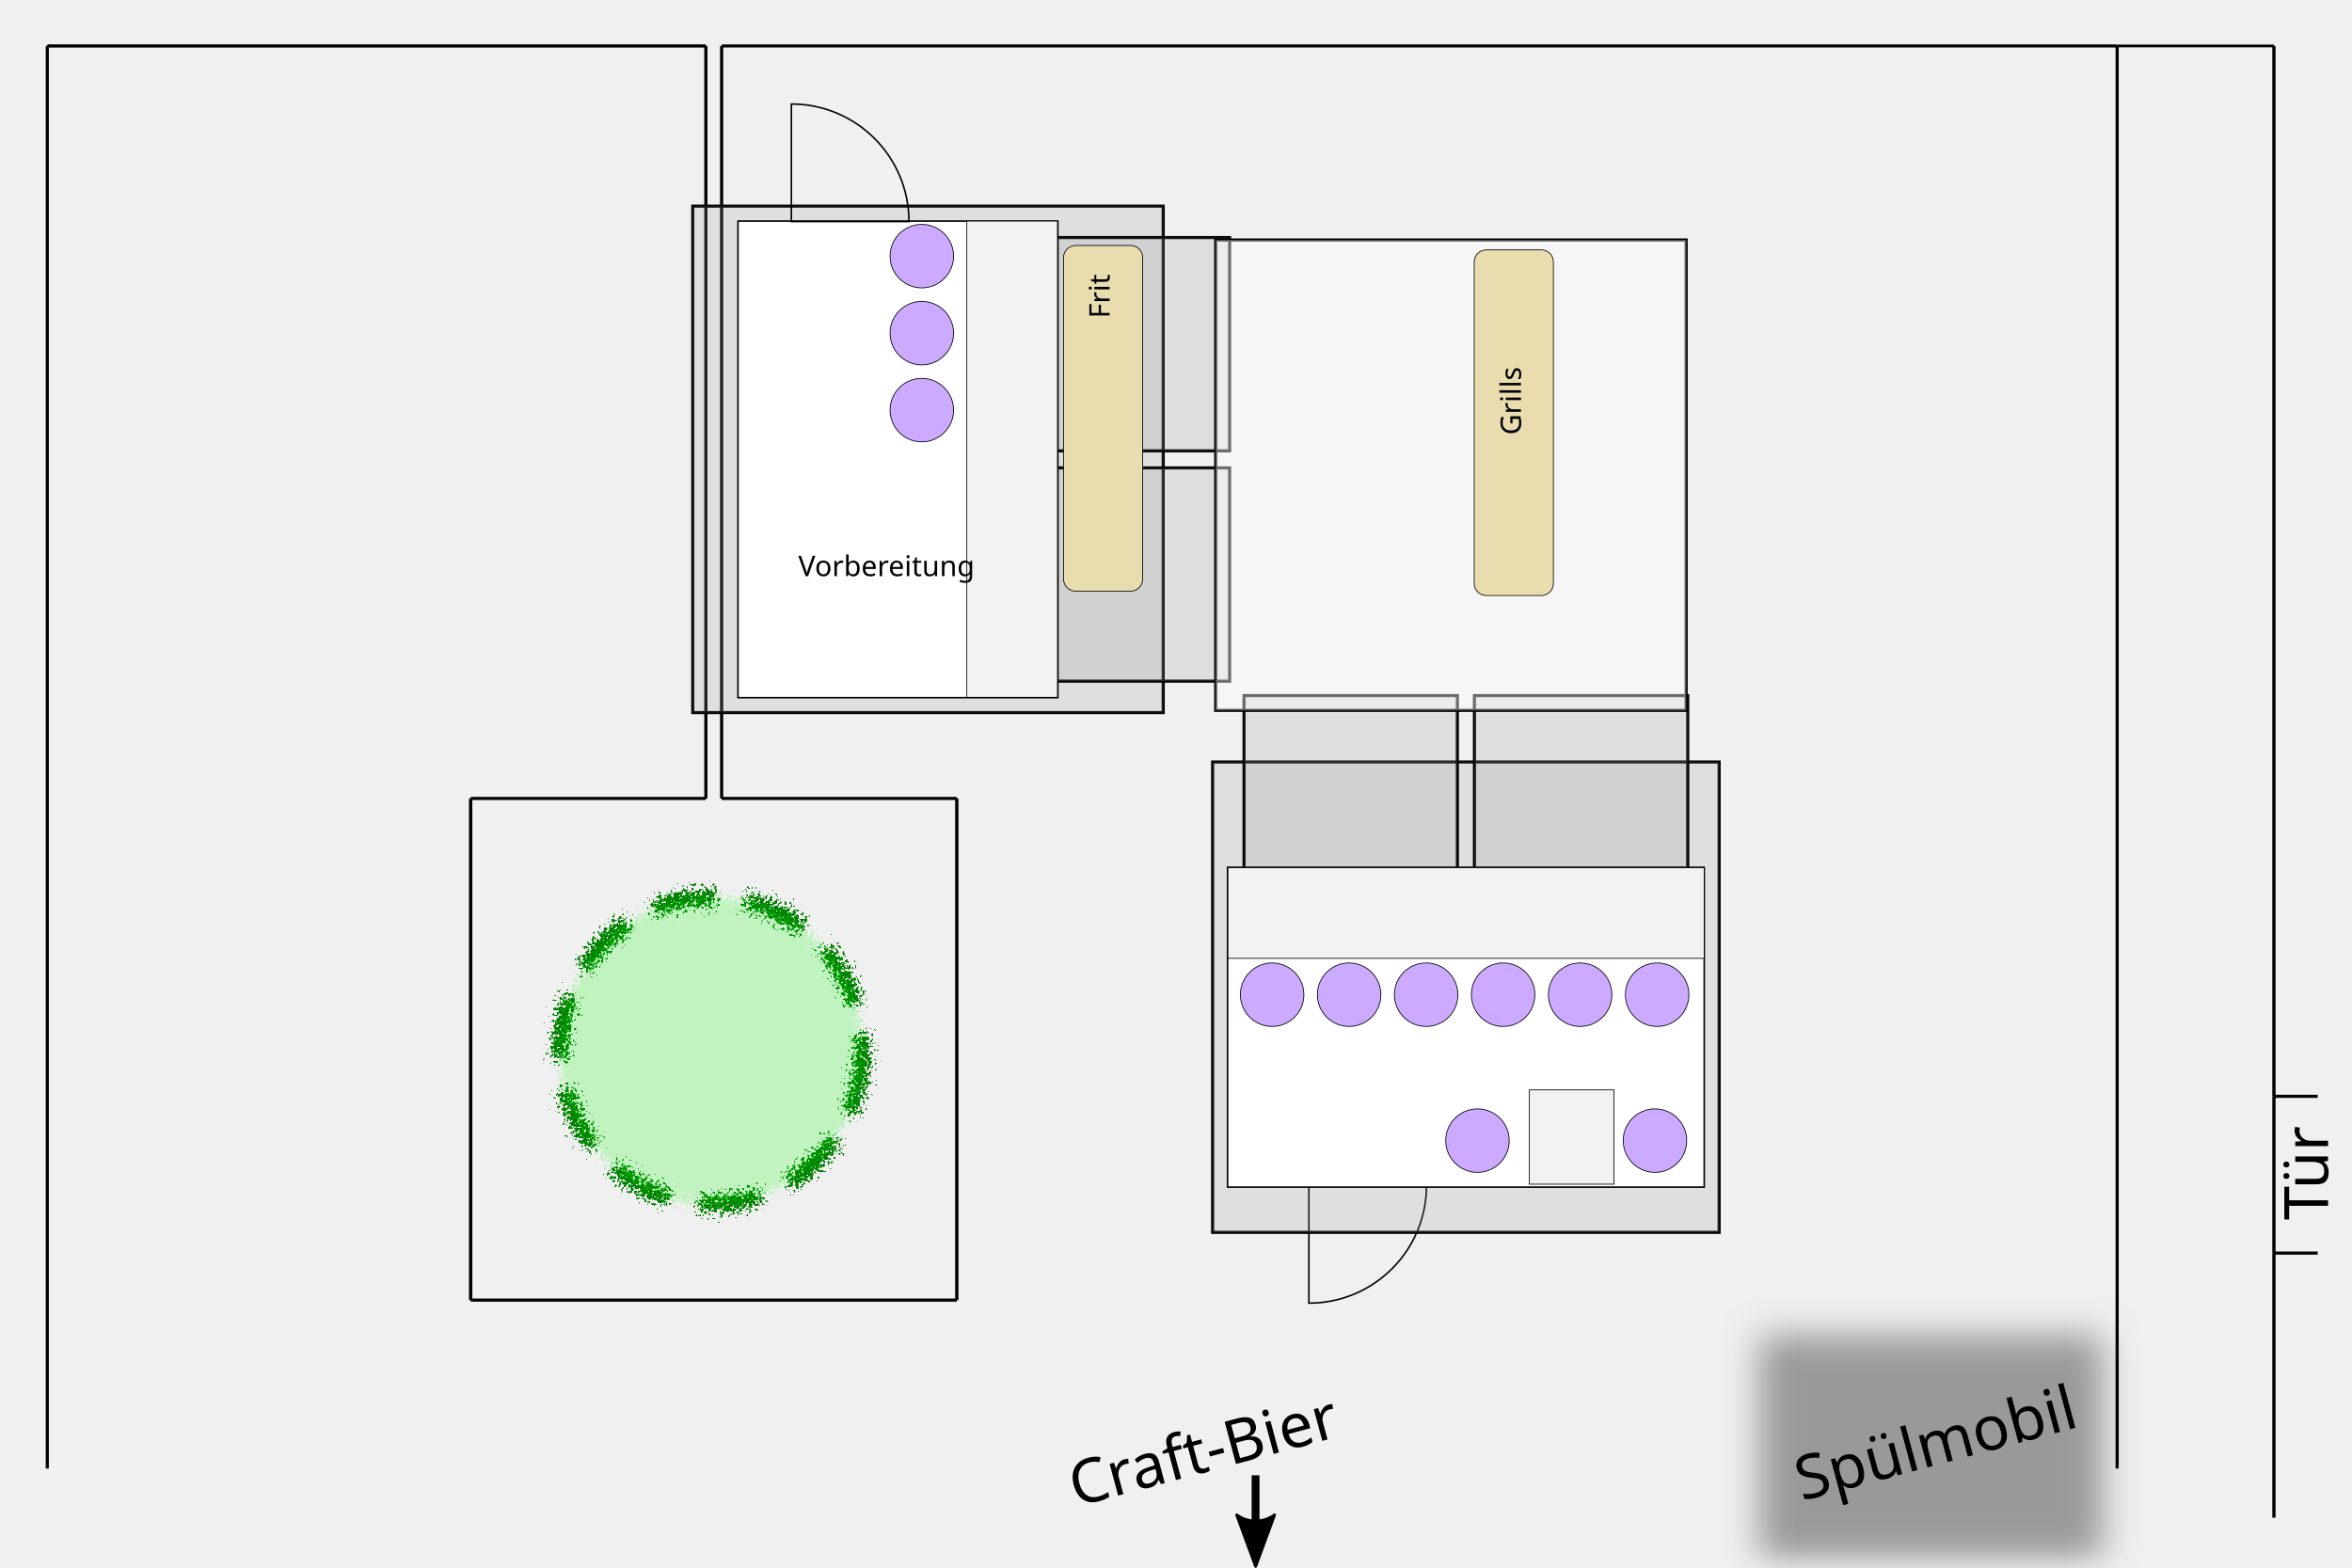
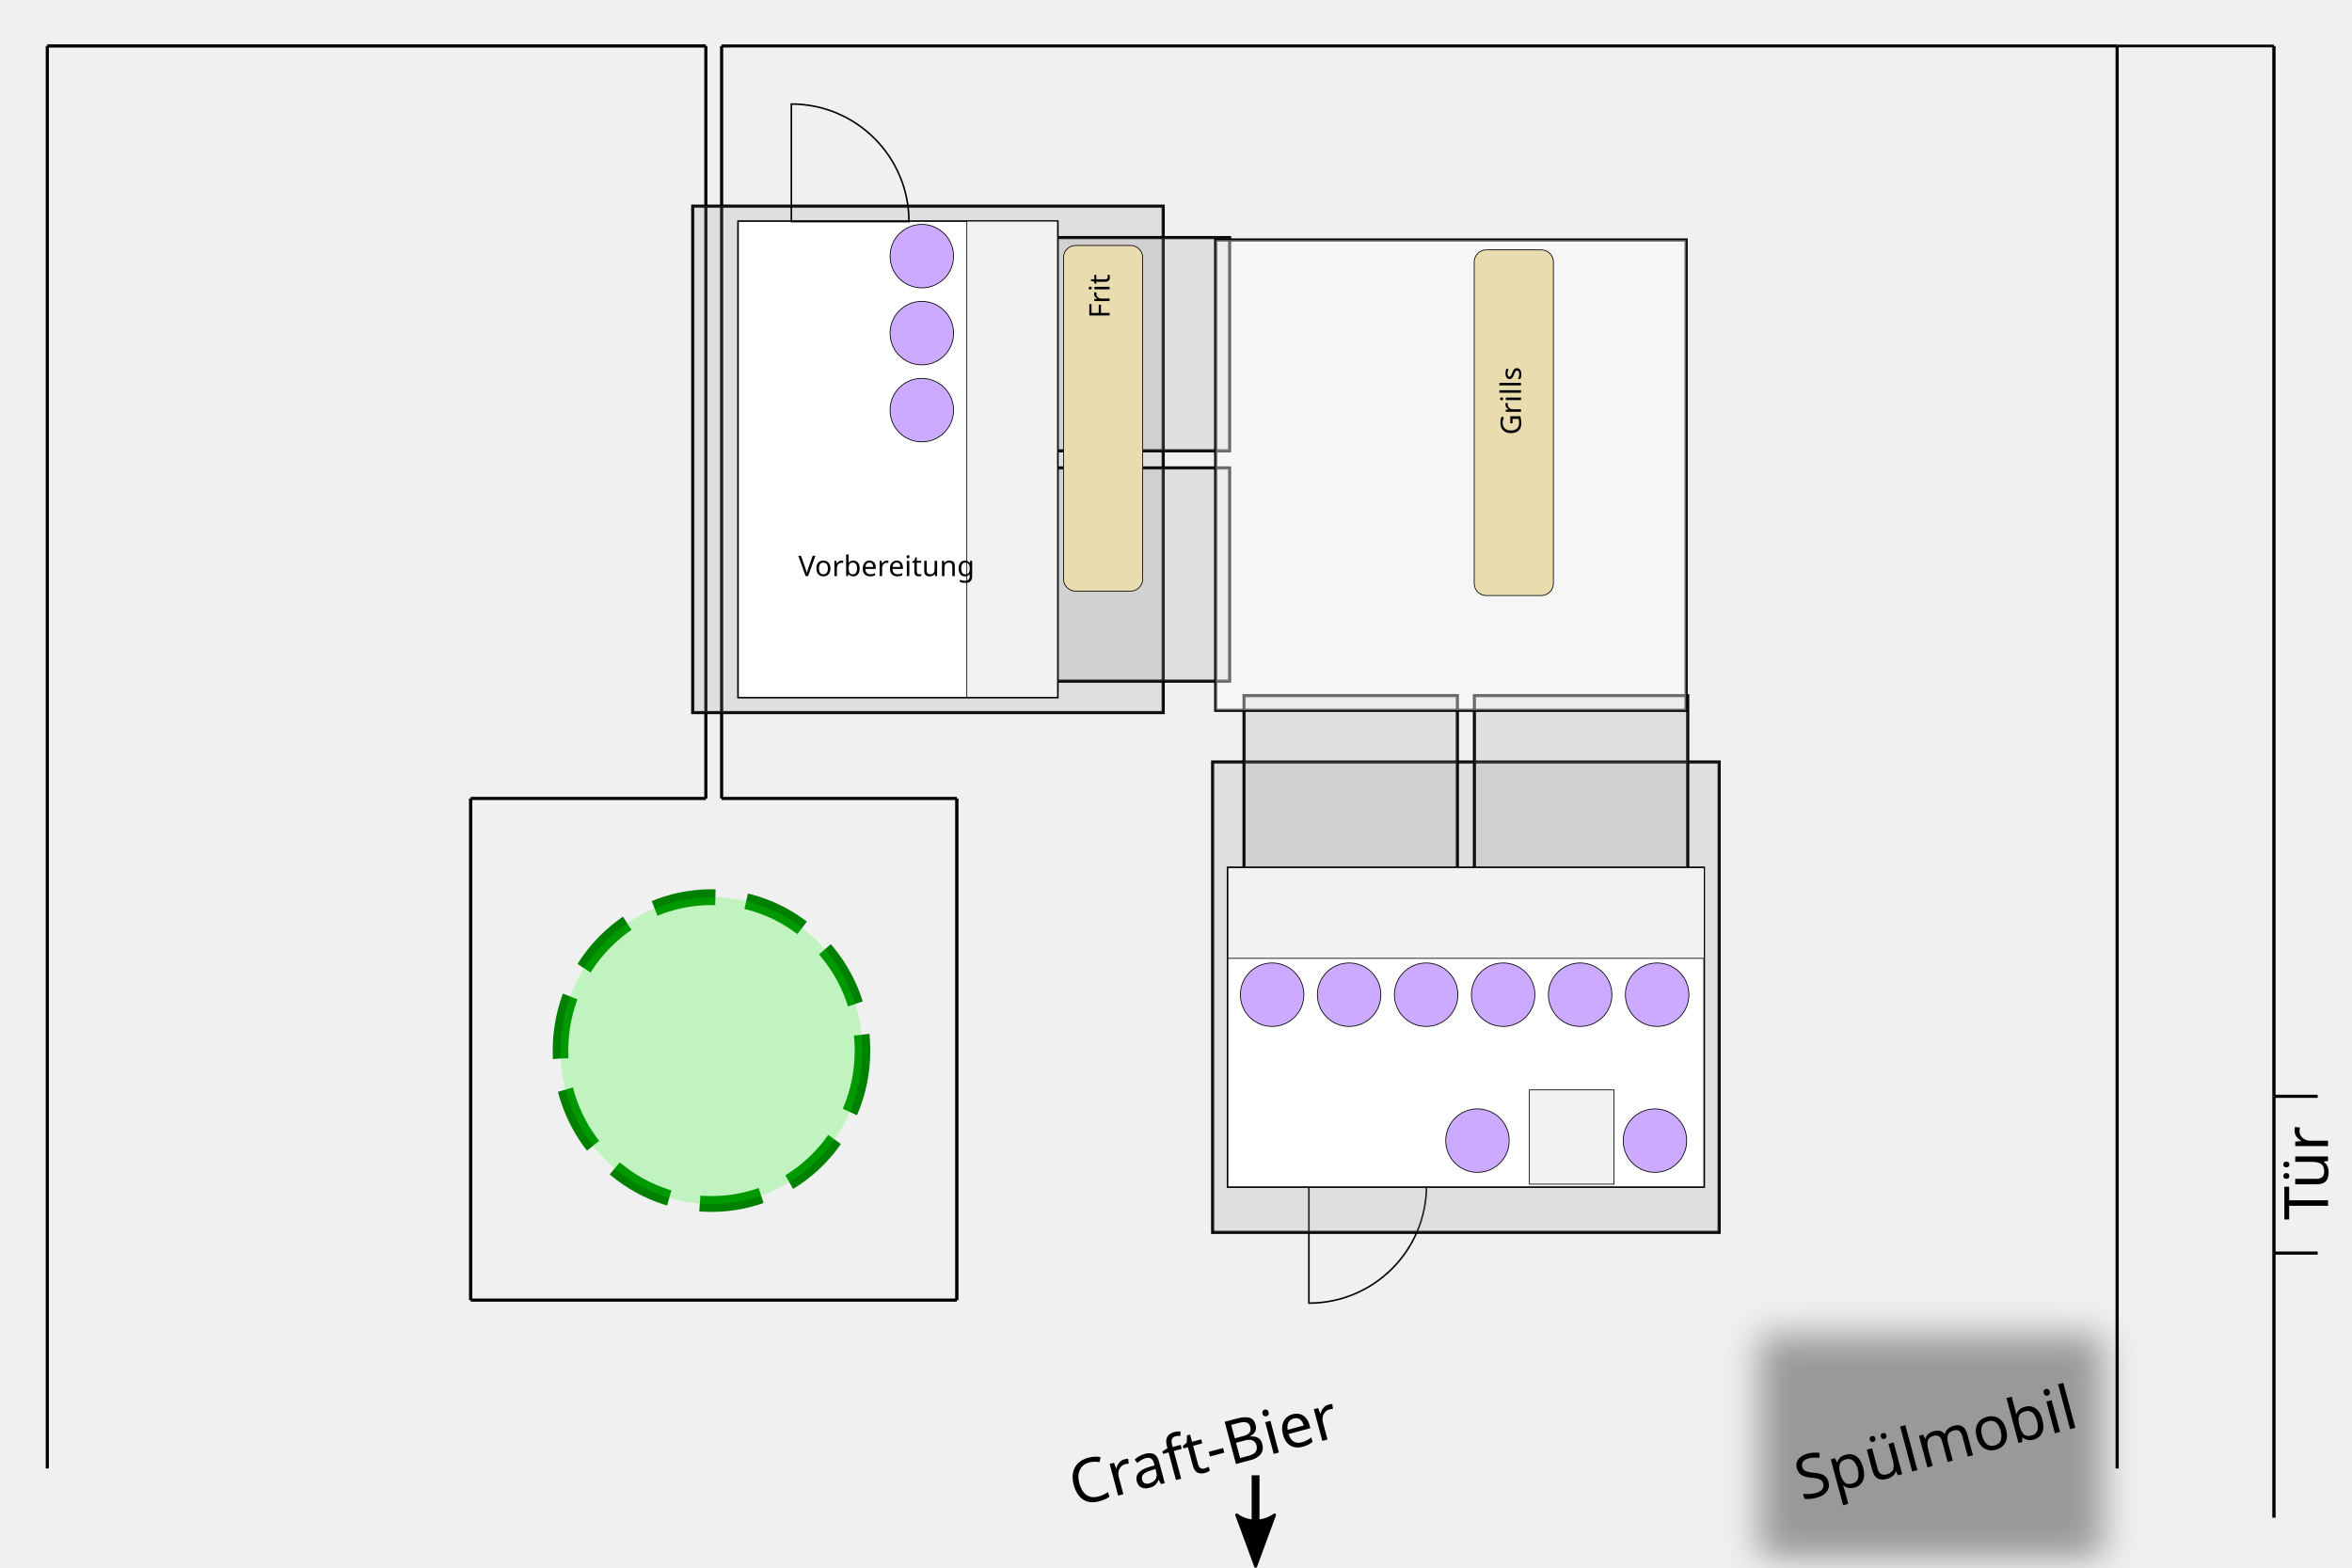
<svg xmlns="http://www.w3.org/2000/svg" width="1500cm" height="1000cm" viewBox="0 0 1500 1000" version="1.1" id="svg8">
  <defs id="defs2">
    <marker orient="auto" refY="0.0" refX="0.0" id="Arrow2Mend" style="overflow:visible;">
      <path id="path4798" style="fill-rule:evenodd;stroke-width:0.625;stroke-linejoin:round;stroke:#000000;stroke-opacity:1;fill:#000000;fill-opacity:1" d="M 8.719,4.034 L -2.207,0.016 L 8.719,-4.002 C 6.973,-1.63 6.983,1.616 8.719,4.034 z " transform="scale(0.6) rotate(180) translate(0,0)" />
    </marker>
    <marker orient="auto" refY="0.0" refX="0.0" id="Arrow2Lend" style="overflow:visible;">
      <path id="path4792" style="fill-rule:evenodd;stroke-width:0.625;stroke-linejoin:round;stroke:#000000;stroke-opacity:1;fill:#999999;fill-opacity:1" d="M 8.719,4.034 L -2.207,0.016 L 8.719,-4.002 C 6.973,-1.63 6.983,1.616 8.719,4.034 z " transform="scale(1.1) rotate(180) translate(1,0)" />
    </marker>
    <marker orient="auto" refY="0.0" refX="0.0" id="Arrow1Lend" style="overflow:visible;">
      <path id="path4774" d="M 0.0,0.0 L 5.0,-5.0 L -12.5,0.0 L 5.0,5.0 L 0.0,0.0 z " style="fill-rule:evenodd;stroke:#000000;stroke-width:1pt;stroke-opacity:1;fill:#999999;fill-opacity:1" transform="scale(0.8) rotate(180) translate(12.5,0)" />
    </marker>
    <filter width="1.6" height="2" y="-0.5" x="-0.3" style="color-interpolation-filters:sRGB;" id="filter4603">
      <feTurbulence baseFrequency="0.4" type="fractalNoise" seed="0" numOctaves="5" result="result1" id="feTurbulence4599" />
      <feDisplacementMap xChannelSelector="R" yChannelSelector="G" scale="30" in="SourceGraphic" in2="result1" id="feDisplacementMap4601" />
    </filter>
    <filter style="color-interpolation-filters:sRGB" id="filter4757" x="-0.128" width="1.257" y="-0.199" height="1.397">
      <feGaussianBlur stdDeviation="11.462" id="feGaussianBlur4759" />
    </filter>
  </defs>
  <g id="layer1" transform="translate(0,488.2786)">
    <rect style="opacity:1;fill:#999999;fill-opacity:1;stroke:#000000;stroke-width:2;stroke-linecap:butt;stroke-linejoin:miter;stroke-miterlimit:4;stroke-dasharray:none;stroke-dashoffset:0;stroke-opacity:1;paint-order:stroke fill markers;filter:url(#filter4757)" id="rect4695" width="214.216" height="138.446" x="1124.403" y="365.792" />
    <path style="opacity:1;fill:#000000;fill-opacity:1;stroke:#000000;stroke-width:5;stroke-linecap:butt;stroke-linejoin:miter;stroke-miterlimit:4;stroke-dasharray:none;stroke-dashoffset:0;stroke-opacity:1;marker-end:url(#Arrow2Mend);paint-order:stroke fill markers" d="m 800.739,452.788 v 51.449" id="path4769" />
    <path style="opacity:1;fill:none;fill-opacity:1;stroke:#000000;stroke-width:1;stroke-linecap:butt;stroke-linejoin:miter;stroke-miterlimit:4;stroke-dasharray:none;stroke-dashoffset:0;stroke-opacity:1;paint-order:stroke fill markers" id="path6085" d="m 909.76,267.974 a 75,75 0 0 1 -75,75 l -10e-6,-75 z" />
-     <g id="g4625" transform="translate(0.5291667,0.2116667)">
-       <path id="path3724" d="M 29.633,-459.174 H 449.634" style="opacity:1;fill:#ff00ff;fill-opacity:0.203;stroke:#000000;stroke-width:2.049;stroke-linecap:butt;stroke-linejoin:miter;stroke-miterlimit:4;stroke-dasharray:none;stroke-dashoffset:0;stroke-opacity:1;paint-order:stroke fill markers" />
-       <path id="path4531" d="M 449.634,-459.174 V 20.826" style="opacity:1;fill:#ff00ff;fill-opacity:0.203;stroke:#000000;stroke-width:2;stroke-linecap:butt;stroke-linejoin:miter;stroke-miterlimit:4;stroke-dasharray:none;stroke-dashoffset:0;stroke-opacity:1;paint-order:stroke fill markers" />
-       <path style="opacity:1;fill:#ff00ff;fill-opacity:0.203;stroke:#000000;stroke-width:2;stroke-linecap:butt;stroke-linejoin:miter;stroke-miterlimit:4;stroke-dasharray:none;stroke-dashoffset:0;stroke-opacity:1;paint-order:stroke fill markers" d="M 459.687,-459.174 V 20.826" id="path4533" />
-       <path id="path4535" d="m 459.686,20.826 h 150" style="opacity:1;fill:#ff00ff;fill-opacity:0.203;stroke:#000000;stroke-width:1.99;stroke-linecap:butt;stroke-linejoin:miter;stroke-miterlimit:4;stroke-dasharray:none;stroke-dashoffset:0;stroke-opacity:1;paint-order:stroke fill markers" />
-       <path style="opacity:1;fill:#ff00ff;fill-opacity:0.203;stroke:#000000;stroke-width:1.99;stroke-linecap:butt;stroke-linejoin:miter;stroke-miterlimit:4;stroke-dasharray:none;stroke-dashoffset:0;stroke-opacity:1;paint-order:stroke fill markers" d="m 299.634,20.826 h 150" id="path4537" />
-       <path id="path4539" d="M 299.634,20.826 V 340.826" style="opacity:1;fill:#ff00ff;fill-opacity:0.203;stroke:#000000;stroke-width:2.118;stroke-linecap:butt;stroke-linejoin:miter;stroke-miterlimit:4;stroke-dasharray:none;stroke-dashoffset:0;stroke-opacity:1;paint-order:stroke fill markers" />
-       <path style="opacity:1;fill:#ff00ff;fill-opacity:0.203;stroke:#000000;stroke-width:2.118;stroke-linecap:butt;stroke-linejoin:miter;stroke-miterlimit:4;stroke-dasharray:none;stroke-dashoffset:0;stroke-opacity:1;paint-order:stroke fill markers" d="M 609.686,20.826 V 340.826" id="path4541" />
-       <path id="path4543" d="M 299.633,340.826 H 609.686" style="opacity:1;fill:#ff00ff;fill-opacity:0.203;stroke:#000000;stroke-width:2;stroke-linecap:butt;stroke-linejoin:miter;stroke-miterlimit:4;stroke-dasharray:none;stroke-dashoffset:0;stroke-opacity:1;paint-order:stroke fill markers" />
-       <path id="path4545" d="M 459.686,-459.174 H 1349.688" style="opacity:1;fill:#ff00ff;fill-opacity:0.203;stroke:#000000;stroke-width:1.935;stroke-linecap:butt;stroke-linejoin:miter;stroke-miterlimit:4;stroke-dasharray:none;stroke-dashoffset:0;stroke-opacity:1;paint-order:stroke fill markers" />
-       <path id="path4547" d="M 1349.688,-459.174 V 448.222" style="opacity:1;fill:#ff00ff;fill-opacity:0.203;stroke:#000000;stroke-width:2;stroke-linecap:butt;stroke-linejoin:miter;stroke-miterlimit:4;stroke-dasharray:none;stroke-dashoffset:0;stroke-opacity:1;paint-order:stroke fill markers" />
-       <path id="path4549" d="m 1349.688,-459.174 h 100" style="opacity:1;fill:#ff00ff;fill-opacity:0.203;stroke:#000000;stroke-width:1.743;stroke-linecap:butt;stroke-linejoin:miter;stroke-miterlimit:4;stroke-dasharray:none;stroke-dashoffset:0;stroke-opacity:1;paint-order:stroke fill markers" />
-       <path id="path4551" d="m 1449.688,-459.174 v 670" style="opacity:1;fill:#ff00ff;fill-opacity:0.203;stroke:#000000;stroke-width:2.088;stroke-linecap:butt;stroke-linejoin:miter;stroke-miterlimit:4;stroke-dasharray:none;stroke-dashoffset:0;stroke-opacity:1;paint-order:stroke fill markers" />
-       <path id="path4553" d="m 1449.688,210.826 h 27.88" style="opacity:1;fill:#ff00ff;fill-opacity:0.203;stroke:#000000;stroke-width:2;stroke-linecap:butt;stroke-linejoin:miter;stroke-miterlimit:4;stroke-dasharray:none;stroke-dashoffset:0;stroke-opacity:1;paint-order:stroke fill markers" />
-       <path id="path4555" d="m 1449.688,310.826 v -100" style="opacity:1;fill:#ff00ff;fill-opacity:0.203;stroke:#000000;stroke-width:2.078;stroke-linecap:butt;stroke-linejoin:miter;stroke-miterlimit:4;stroke-dasharray:none;stroke-dashoffset:0;stroke-opacity:1;paint-order:stroke fill markers" />
-       <path style="opacity:1;fill:#ff00ff;fill-opacity:0.203;stroke:#000000;stroke-width:2;stroke-linecap:butt;stroke-linejoin:miter;stroke-miterlimit:4;stroke-dasharray:none;stroke-dashoffset:0;stroke-opacity:1;paint-order:stroke fill markers" d="m 1449.688,310.826 h 27.88" id="path4557" />
-       <path style="opacity:1;fill:#ff00ff;fill-opacity:0.203;stroke:#000000;stroke-width:2.078;stroke-linecap:butt;stroke-linejoin:miter;stroke-miterlimit:4;stroke-dasharray:none;stroke-dashoffset:0;stroke-opacity:1;paint-order:stroke fill markers" d="M 1449.688,479.618 V 310.826" id="path4559" />
-       <circle transform="matrix(0.7428591,0,0,0.7548261,140.7199,67.00464)" r="129.646" cy="151.888" cx="420.687" id="path4561" style="opacity:1;fill:#00ff00;fill-opacity:0.203;stroke:#008000;stroke-width:13.354;stroke-linecap:butt;stroke-linejoin:miter;stroke-miterlimit:4;stroke-dasharray:53.417, 26.709;stroke-dashoffset:0;stroke-opacity:1;paint-order:stroke fill markers;filter:url(#filter4603)" />
-       <path style="opacity:1;fill:#ff00ff;fill-opacity:0.203;stroke:#000000;stroke-width:2;stroke-linecap:butt;stroke-linejoin:miter;stroke-miterlimit:4;stroke-dasharray:none;stroke-dashoffset:0;stroke-opacity:1;paint-order:stroke fill markers" d="M 29.633,-459.174 V 448.222" id="path4605" />
-     </g>
+     <path style="opacity:1;fill:#ff00ff;fill-opacity:0.203;stroke:#000000;stroke-width:2.049;stroke-linecap:butt;stroke-linejoin:miter;stroke-miterlimit:4;stroke-dasharray:none;stroke-dashoffset:0;stroke-opacity:1;paint-order:stroke fill markers" d="M 30.163,-458.962 H 450.163" id="path3724" />
+     <path style="opacity:1;fill:#ff00ff;fill-opacity:0.203;stroke:#000000;stroke-width:2;stroke-linecap:butt;stroke-linejoin:miter;stroke-miterlimit:4;stroke-dasharray:none;stroke-dashoffset:0;stroke-opacity:1;paint-order:stroke fill markers" d="M 450.163,-458.962 V 21.037" id="path4531" />
+     <path id="path4533" d="M 460.216,-458.962 V 21.037" style="opacity:1;fill:#ff00ff;fill-opacity:0.203;stroke:#000000;stroke-width:2;stroke-linecap:butt;stroke-linejoin:miter;stroke-miterlimit:4;stroke-dasharray:none;stroke-dashoffset:0;stroke-opacity:1;paint-order:stroke fill markers" />
+     <path style="opacity:1;fill:#ff00ff;fill-opacity:0.203;stroke:#000000;stroke-width:1.99;stroke-linecap:butt;stroke-linejoin:miter;stroke-miterlimit:4;stroke-dasharray:none;stroke-dashoffset:0;stroke-opacity:1;paint-order:stroke fill markers" d="m 460.216,21.037 h 150" id="path4535" />
+     <path id="path4537" d="m 300.163,21.037 h 150" style="opacity:1;fill:#ff00ff;fill-opacity:0.203;stroke:#000000;stroke-width:1.99;stroke-linecap:butt;stroke-linejoin:miter;stroke-miterlimit:4;stroke-dasharray:none;stroke-dashoffset:0;stroke-opacity:1;paint-order:stroke fill markers" />
+     <path style="opacity:1;fill:#ff00ff;fill-opacity:0.203;stroke:#000000;stroke-width:2.118;stroke-linecap:butt;stroke-linejoin:miter;stroke-miterlimit:4;stroke-dasharray:none;stroke-dashoffset:0;stroke-opacity:1;paint-order:stroke fill markers" d="M 300.163,21.037 V 341.037" id="path4539" />
+     <path id="path4541" d="M 610.216,21.037 V 341.037" style="opacity:1;fill:#ff00ff;fill-opacity:0.203;stroke:#000000;stroke-width:2.118;stroke-linecap:butt;stroke-linejoin:miter;stroke-miterlimit:4;stroke-dasharray:none;stroke-dashoffset:0;stroke-opacity:1;paint-order:stroke fill markers" />
+     <path style="opacity:1;fill:#ff00ff;fill-opacity:0.203;stroke:#000000;stroke-width:2;stroke-linecap:butt;stroke-linejoin:miter;stroke-miterlimit:4;stroke-dasharray:none;stroke-dashoffset:0;stroke-opacity:1;paint-order:stroke fill markers" d="M 300.163,341.037 H 610.216" id="path4543" />
+     <path style="opacity:1;fill:#ff00ff;fill-opacity:0.203;stroke:#000000;stroke-width:1.935;stroke-linecap:butt;stroke-linejoin:miter;stroke-miterlimit:4;stroke-dasharray:none;stroke-dashoffset:0;stroke-opacity:1;paint-order:stroke fill markers" d="M 460.216,-458.962 H 1350.217" id="path4545" />
+     <path style="opacity:1;fill:#ff00ff;fill-opacity:0.203;stroke:#000000;stroke-width:2;stroke-linecap:butt;stroke-linejoin:miter;stroke-miterlimit:4;stroke-dasharray:none;stroke-dashoffset:0;stroke-opacity:1;paint-order:stroke fill markers" d="M 1350.217,-458.962 V 448.433" id="path4547" />
+     <path style="opacity:1;fill:#ff00ff;fill-opacity:0.203;stroke:#000000;stroke-width:1.743;stroke-linecap:butt;stroke-linejoin:miter;stroke-miterlimit:4;stroke-dasharray:none;stroke-dashoffset:0;stroke-opacity:1;paint-order:stroke fill markers" d="m 1350.217,-458.962 h 100" id="path4549" />
+     <path style="opacity:1;fill:#ff00ff;fill-opacity:0.203;stroke:#000000;stroke-width:2.088;stroke-linecap:butt;stroke-linejoin:miter;stroke-miterlimit:4;stroke-dasharray:none;stroke-dashoffset:0;stroke-opacity:1;paint-order:stroke fill markers" d="m 1450.217,-458.962 v 670" id="path4551" />
+     <path style="opacity:1;fill:#ff00ff;fill-opacity:0.203;stroke:#000000;stroke-width:2;stroke-linecap:butt;stroke-linejoin:miter;stroke-miterlimit:4;stroke-dasharray:none;stroke-dashoffset:0;stroke-opacity:1;paint-order:stroke fill markers" d="m 1450.217,211.037 h 27.88" id="path4553" />
+     <path style="opacity:1;fill:#ff00ff;fill-opacity:0.203;stroke:#000000;stroke-width:2.078;stroke-linecap:butt;stroke-linejoin:miter;stroke-miterlimit:4;stroke-dasharray:none;stroke-dashoffset:0;stroke-opacity:1;paint-order:stroke fill markers" d="m 1450.217,311.038 v -100" id="path4555" />
+     <path id="path4557" d="m 1450.217,311.038 h 27.88" style="opacity:1;fill:#ff00ff;fill-opacity:0.203;stroke:#000000;stroke-width:2;stroke-linecap:butt;stroke-linejoin:miter;stroke-miterlimit:4;stroke-dasharray:none;stroke-dashoffset:0;stroke-opacity:1;paint-order:stroke fill markers" />
+     <path id="path4559" d="M 1450.217,479.829 V 311.038" style="opacity:1;fill:#ff00ff;fill-opacity:0.203;stroke:#000000;stroke-width:2.078;stroke-linecap:butt;stroke-linejoin:miter;stroke-miterlimit:4;stroke-dasharray:none;stroke-dashoffset:0;stroke-opacity:1;paint-order:stroke fill markers" />
+     <circle style="opacity:1;fill:#00ff00;fill-opacity:0.203;stroke:#008000;stroke-width:13.354;stroke-linecap:butt;stroke-linejoin:miter;stroke-miterlimit:4;stroke-dasharray:53.417, 26.709;stroke-dashoffset:0;stroke-opacity:1;paint-order:stroke fill markers;" id="path4561" cx="420.687" cy="151.888" r="129.646" transform="matrix(0.7428591,0,0,0.7548261,141.2491,67.2163)" />
+     <path id="path4605" d="M 30.163,-458.962 V 448.433" style="opacity:1;fill:#ff00ff;fill-opacity:0.203;stroke:#000000;stroke-width:2;stroke-linecap:butt;stroke-linejoin:miter;stroke-miterlimit:4;stroke-dasharray:none;stroke-dashoffset:0;stroke-opacity:1;paint-order:stroke fill markers" />
    <g id="g4671" transform="rotate(90,81.19969,-503.0933)">
      <rect y="-1163.716" x="227.542" height="300" width="323" id="rect4627" style="opacity:1;fill:#999999;fill-opacity:0.203;stroke:#000000;stroke-width:2;stroke-linecap:butt;stroke-linejoin:miter;stroke-miterlimit:4;stroke-dasharray:none;stroke-dashoffset:0;stroke-opacity:1;paint-order:stroke fill markers" />
      <rect y="-1096.052" x="237.542" height="203" width="303" id="rect4650" style="opacity:1;fill:#ffffff;fill-opacity:1;stroke:#000000;stroke-width:2;stroke-linecap:butt;stroke-linejoin:miter;stroke-miterlimit:4;stroke-dasharray:none;stroke-dashoffset:0;stroke-opacity:1;paint-order:stroke fill markers" />
      <g transform="translate(5.804367)" id="g4664">
        <rect y="-1206.052" x="241.775" height="110" width="136" id="rect4656" style="opacity:1;fill:#999999;fill-opacity:0.203;stroke:#000000;stroke-width:2;stroke-linecap:butt;stroke-linejoin:miter;stroke-miterlimit:4;stroke-dasharray:none;stroke-dashoffset:0;stroke-opacity:1;paint-order:stroke fill markers" />
        <rect style="opacity:1;fill:#999999;fill-opacity:0.203;stroke:#000000;stroke-width:2;stroke-linecap:butt;stroke-linejoin:miter;stroke-miterlimit:4;stroke-dasharray:none;stroke-dashoffset:0;stroke-opacity:1;paint-order:stroke fill markers" id="rect4658" width="136" height="110" x="388.7" y="-1206.052" />
      </g>
    </g>
    <g id="g4683" transform="translate(545.8394,1161.523)">
      <rect style="opacity:1;fill:#999999;fill-opacity:0.203;stroke:#000000;stroke-width:2;stroke-linecap:butt;stroke-linejoin:miter;stroke-miterlimit:4;stroke-dasharray:none;stroke-dashoffset:0;stroke-opacity:1;paint-order:stroke fill markers" id="rect4673" width="323" height="300" x="227.542" y="-1163.716" />
      <rect style="opacity:1;fill:#ffffff;fill-opacity:1;stroke:#000000;stroke-width:2;stroke-linecap:butt;stroke-linejoin:miter;stroke-miterlimit:4;stroke-dasharray:none;stroke-dashoffset:0;stroke-opacity:1;paint-order:stroke fill markers" id="rect4675" width="303" height="203" x="237.542" y="-1096.052" />
      <g id="g4681" transform="translate(5.804367)">
        <rect style="opacity:1;fill:#999999;fill-opacity:0.203;stroke:#000000;stroke-width:2;stroke-linecap:butt;stroke-linejoin:miter;stroke-miterlimit:4;stroke-dasharray:none;stroke-dashoffset:0;stroke-opacity:1;paint-order:stroke fill markers" id="rect4677" width="136" height="110" x="241.775" y="-1206.052" />
        <rect y="-1206.052" x="388.7" height="110" width="136" id="rect4679" style="opacity:1;fill:#999999;fill-opacity:0.203;stroke:#000000;stroke-width:2;stroke-linecap:butt;stroke-linejoin:miter;stroke-miterlimit:4;stroke-dasharray:none;stroke-dashoffset:0;stroke-opacity:1;paint-order:stroke fill markers" />
      </g>
    </g>
    <rect style="opacity:1;fill:#ffffff;fill-opacity:0.392;stroke:#000000;stroke-width:2;stroke-linecap:butt;stroke-linejoin:miter;stroke-miterlimit:4;stroke-dasharray:none;stroke-dashoffset:0;stroke-opacity:1;paint-order:stroke fill markers" id="rect4685" width="300" height="300" x="775.331" y="-335.188" />
    <text xml:space="preserve" style="font-style:normal;font-variant:normal;font-weight:normal;font-stretch:normal;font-size:39.039px;line-height:1.25;font-family:Ubuntu;-inkscape-font-specification:Ubuntu;letter-spacing:0px;word-spacing:0px;fill:#000000;fill-opacity:1;stroke:none;stroke-width:0.026" x="-289.984" y="1484.72" id="text4689" transform="rotate(-90)">
      <tspan id="tspan4687" x="-289.984" y="1484.72" style="stroke-width:0.026">Tür</tspan>
    </text>
    <text transform="rotate(-15)" id="text4693" y="750.65" x="988.521" style="font-style:normal;font-variant:normal;font-weight:normal;font-stretch:normal;font-size:39.039px;line-height:1.25;font-family:Ubuntu;-inkscape-font-specification:Ubuntu;letter-spacing:0px;word-spacing:0px;fill:#000000;fill-opacity:1;stroke:none;stroke-width:0.026" xml:space="preserve">
      <tspan style="stroke-width:0.026" y="750.65" x="988.521" id="tspan4691">Spülmobil</tspan>
    </text>
    <text xml:space="preserve" style="font-style:normal;font-variant:normal;font-weight:normal;font-stretch:normal;font-size:39.039px;line-height:1.25;font-family:Ubuntu;-inkscape-font-specification:Ubuntu;letter-spacing:0px;word-spacing:0px;fill:#000000;fill-opacity:1;stroke:none;stroke-width:0.026" x="540.286" y="634.419" id="text4763" transform="rotate(-15)">
      <tspan id="tspan4761" x="540.286" y="634.419" style="stroke-width:0.026">Craft-Bier</tspan>
    </text>
    <rect style="opacity:1;fill:#f2f2f2;fill-opacity:1;stroke:#000000;stroke-width:1;stroke-linecap:butt;stroke-linejoin:miter;stroke-miterlimit:4;stroke-dasharray:none;stroke-dashoffset:0;stroke-opacity:1;paint-order:stroke fill markers" id="rect6083" width="303.23" height="57.313" x="783.381" y="65.471" />
    <path d="m 579.693,346.927 a 75,75 0 0 1 -75,75 l 0,-75 z" id="path6087" style="opacity:1;fill:none;fill-opacity:1;stroke:#000000;stroke-width:1;stroke-linecap:butt;stroke-linejoin:miter;stroke-miterlimit:4;stroke-dasharray:none;stroke-dashoffset:0;stroke-opacity:1;paint-order:stroke fill markers" transform="scale(1,-1)" />
    <rect y="-674.158" x="-346.981" height="57.313" width="303.23" id="rect6089" style="opacity:1;fill:#f2f2f2;fill-opacity:1;stroke:#000000;stroke-width:1;stroke-linecap:butt;stroke-linejoin:miter;stroke-miterlimit:4;stroke-dasharray:none;stroke-dashoffset:0;stroke-opacity:1;paint-order:stroke fill markers" transform="rotate(90)" />
    <rect ry="7.484" y="678.512" x="111.447" height="50" width="220" id="rect6093" style="opacity:1;fill:#e9ddaf;fill-opacity:1;stroke:#000000;stroke-width:1;stroke-linecap:butt;stroke-linejoin:miter;stroke-miterlimit:4;stroke-dasharray:none;stroke-dashoffset:0;stroke-opacity:1;paint-order:stroke fill markers" transform="rotate(-90)" />
    <rect transform="rotate(-90)" style="opacity:1;fill:#e9ddaf;fill-opacity:1;stroke:#000000;stroke-width:1;stroke-linecap:butt;stroke-linejoin:miter;stroke-miterlimit:4;stroke-dasharray:none;stroke-dashoffset:0;stroke-opacity:1;paint-order:stroke fill markers" id="rect6095" width="220" height="50" x="108.64" y="940.436" ry="7.484" />
    <text transform="rotate(-90)" id="text6099" y="970.021" x="210.879" style="font-style:normal;font-variant:normal;font-weight:normal;font-stretch:normal;font-size:18.117px;line-height:1.25;font-family:Ubuntu;-inkscape-font-specification:Ubuntu;letter-spacing:0px;word-spacing:0px;fill:#000000;fill-opacity:1;stroke:none;stroke-width:0.026" xml:space="preserve">
      <tspan style="stroke-width:0.026" y="970.021" x="210.879" id="tspan6097">Grills</tspan>
    </text>
    <text xml:space="preserve" style="font-style:normal;font-variant:normal;font-weight:normal;font-stretch:normal;font-size:18.117px;line-height:1.25;font-family:Ubuntu;-inkscape-font-specification:Ubuntu;letter-spacing:0px;word-spacing:0px;fill:#000000;fill-opacity:1;stroke:none;stroke-width:0.026" x="285.293" y="707.647" id="text6103" transform="rotate(-90)">
      <tspan id="tspan6101" x="285.293" y="707.647" style="stroke-width:0.026">Frit</tspan>
    </text>
    <circle style="opacity:1;fill:#ccaaff;fill-opacity:1;stroke:#000000;stroke-width:1;stroke-linecap:butt;stroke-linejoin:miter;stroke-miterlimit:4;stroke-dasharray:none;stroke-dashoffset:0;stroke-opacity:1;paint-order:stroke fill markers" id="path6105" cx="811.302" cy="146.228" r="20" />
    <circle r="20" cy="146.228" cx="860.413" id="circle6107" style="opacity:1;fill:#ccaaff;fill-opacity:1;stroke:#000000;stroke-width:1;stroke-linecap:butt;stroke-linejoin:miter;stroke-miterlimit:4;stroke-dasharray:none;stroke-dashoffset:0;stroke-opacity:1;paint-order:stroke fill markers" />
    <circle style="opacity:1;fill:#ccaaff;fill-opacity:1;stroke:#000000;stroke-width:1;stroke-linecap:butt;stroke-linejoin:miter;stroke-miterlimit:4;stroke-dasharray:none;stroke-dashoffset:0;stroke-opacity:1;paint-order:stroke fill markers" id="circle6109" cx="909.524" cy="146.228" r="20" />
    <circle r="20" cy="146.228" cx="958.634" id="circle6111" style="opacity:1;fill:#ccaaff;fill-opacity:1;stroke:#000000;stroke-width:1;stroke-linecap:butt;stroke-linejoin:miter;stroke-miterlimit:4;stroke-dasharray:none;stroke-dashoffset:0;stroke-opacity:1;paint-order:stroke fill markers" />
    <circle style="opacity:1;fill:#ccaaff;fill-opacity:1;stroke:#000000;stroke-width:1;stroke-linecap:butt;stroke-linejoin:miter;stroke-miterlimit:4;stroke-dasharray:none;stroke-dashoffset:0;stroke-opacity:1;paint-order:stroke fill markers" id="circle6113" cx="1007.745" cy="146.228" r="20" />
    <circle r="20" cy="146.228" cx="1056.856" id="circle6115" style="opacity:1;fill:#ccaaff;fill-opacity:1;stroke:#000000;stroke-width:1;stroke-linecap:butt;stroke-linejoin:miter;stroke-miterlimit:4;stroke-dasharray:none;stroke-dashoffset:0;stroke-opacity:1;paint-order:stroke fill markers" />
    <circle style="opacity:1;fill:#ccaaff;fill-opacity:1;stroke:#000000;stroke-width:1;stroke-linecap:butt;stroke-linejoin:miter;stroke-miterlimit:4;stroke-dasharray:none;stroke-dashoffset:0;stroke-opacity:1;paint-order:stroke fill markers" id="circle6117" cx="1055.453" cy="239.305" r="20" />
    <circle r="20" cy="239.305" cx="942.264" id="circle6119" style="opacity:1;fill:#ccaaff;fill-opacity:1;stroke:#000000;stroke-width:1;stroke-linecap:butt;stroke-linejoin:miter;stroke-miterlimit:4;stroke-dasharray:none;stroke-dashoffset:0;stroke-opacity:1;paint-order:stroke fill markers" />
    <rect y="207.191" x="975.615" height="59.651" width="53.466" id="rect6121" style="opacity:1;fill:#f2f2f2;fill-opacity:1;stroke:#000000;stroke-width:1;stroke-linecap:butt;stroke-linejoin:miter;stroke-miterlimit:4;stroke-dasharray:none;stroke-dashoffset:0;stroke-opacity:1;paint-order:stroke fill markers" />
    <g id="g6132" transform="rotate(90,935.1576,-201.0372)">
      <circle style="opacity:1;fill:#ccaaff;fill-opacity:1;stroke:#000000;stroke-width:1;stroke-linecap:butt;stroke-linejoin:miter;stroke-miterlimit:4;stroke-dasharray:none;stroke-dashoffset:0;stroke-opacity:1;paint-order:stroke fill markers" id="circle6123" cx="811.302" cy="146.228" r="20" />
      <circle r="20" cy="146.228" cx="860.413" id="circle6125" style="opacity:1;fill:#ccaaff;fill-opacity:1;stroke:#000000;stroke-width:1;stroke-linecap:butt;stroke-linejoin:miter;stroke-miterlimit:4;stroke-dasharray:none;stroke-dashoffset:0;stroke-opacity:1;paint-order:stroke fill markers" />
      <circle style="opacity:1;fill:#ccaaff;fill-opacity:1;stroke:#000000;stroke-width:1;stroke-linecap:butt;stroke-linejoin:miter;stroke-miterlimit:4;stroke-dasharray:none;stroke-dashoffset:0;stroke-opacity:1;paint-order:stroke fill markers" id="circle6127" cx="909.524" cy="146.228" r="20" />
    </g>
    <text id="text6136" y="-120.815" x="509.134" style="font-style:normal;font-variant:normal;font-weight:normal;font-stretch:normal;font-size:18.117px;line-height:1.25;font-family:Ubuntu;-inkscape-font-specification:Ubuntu;letter-spacing:0px;word-spacing:0px;fill:#000000;fill-opacity:1;stroke:none;stroke-width:0.026" xml:space="preserve">
      <tspan style="stroke-width:0.026" y="-120.815" x="509.134" id="tspan6134">Vorbereitung</tspan>
    </text>
  </g>
</svg>
